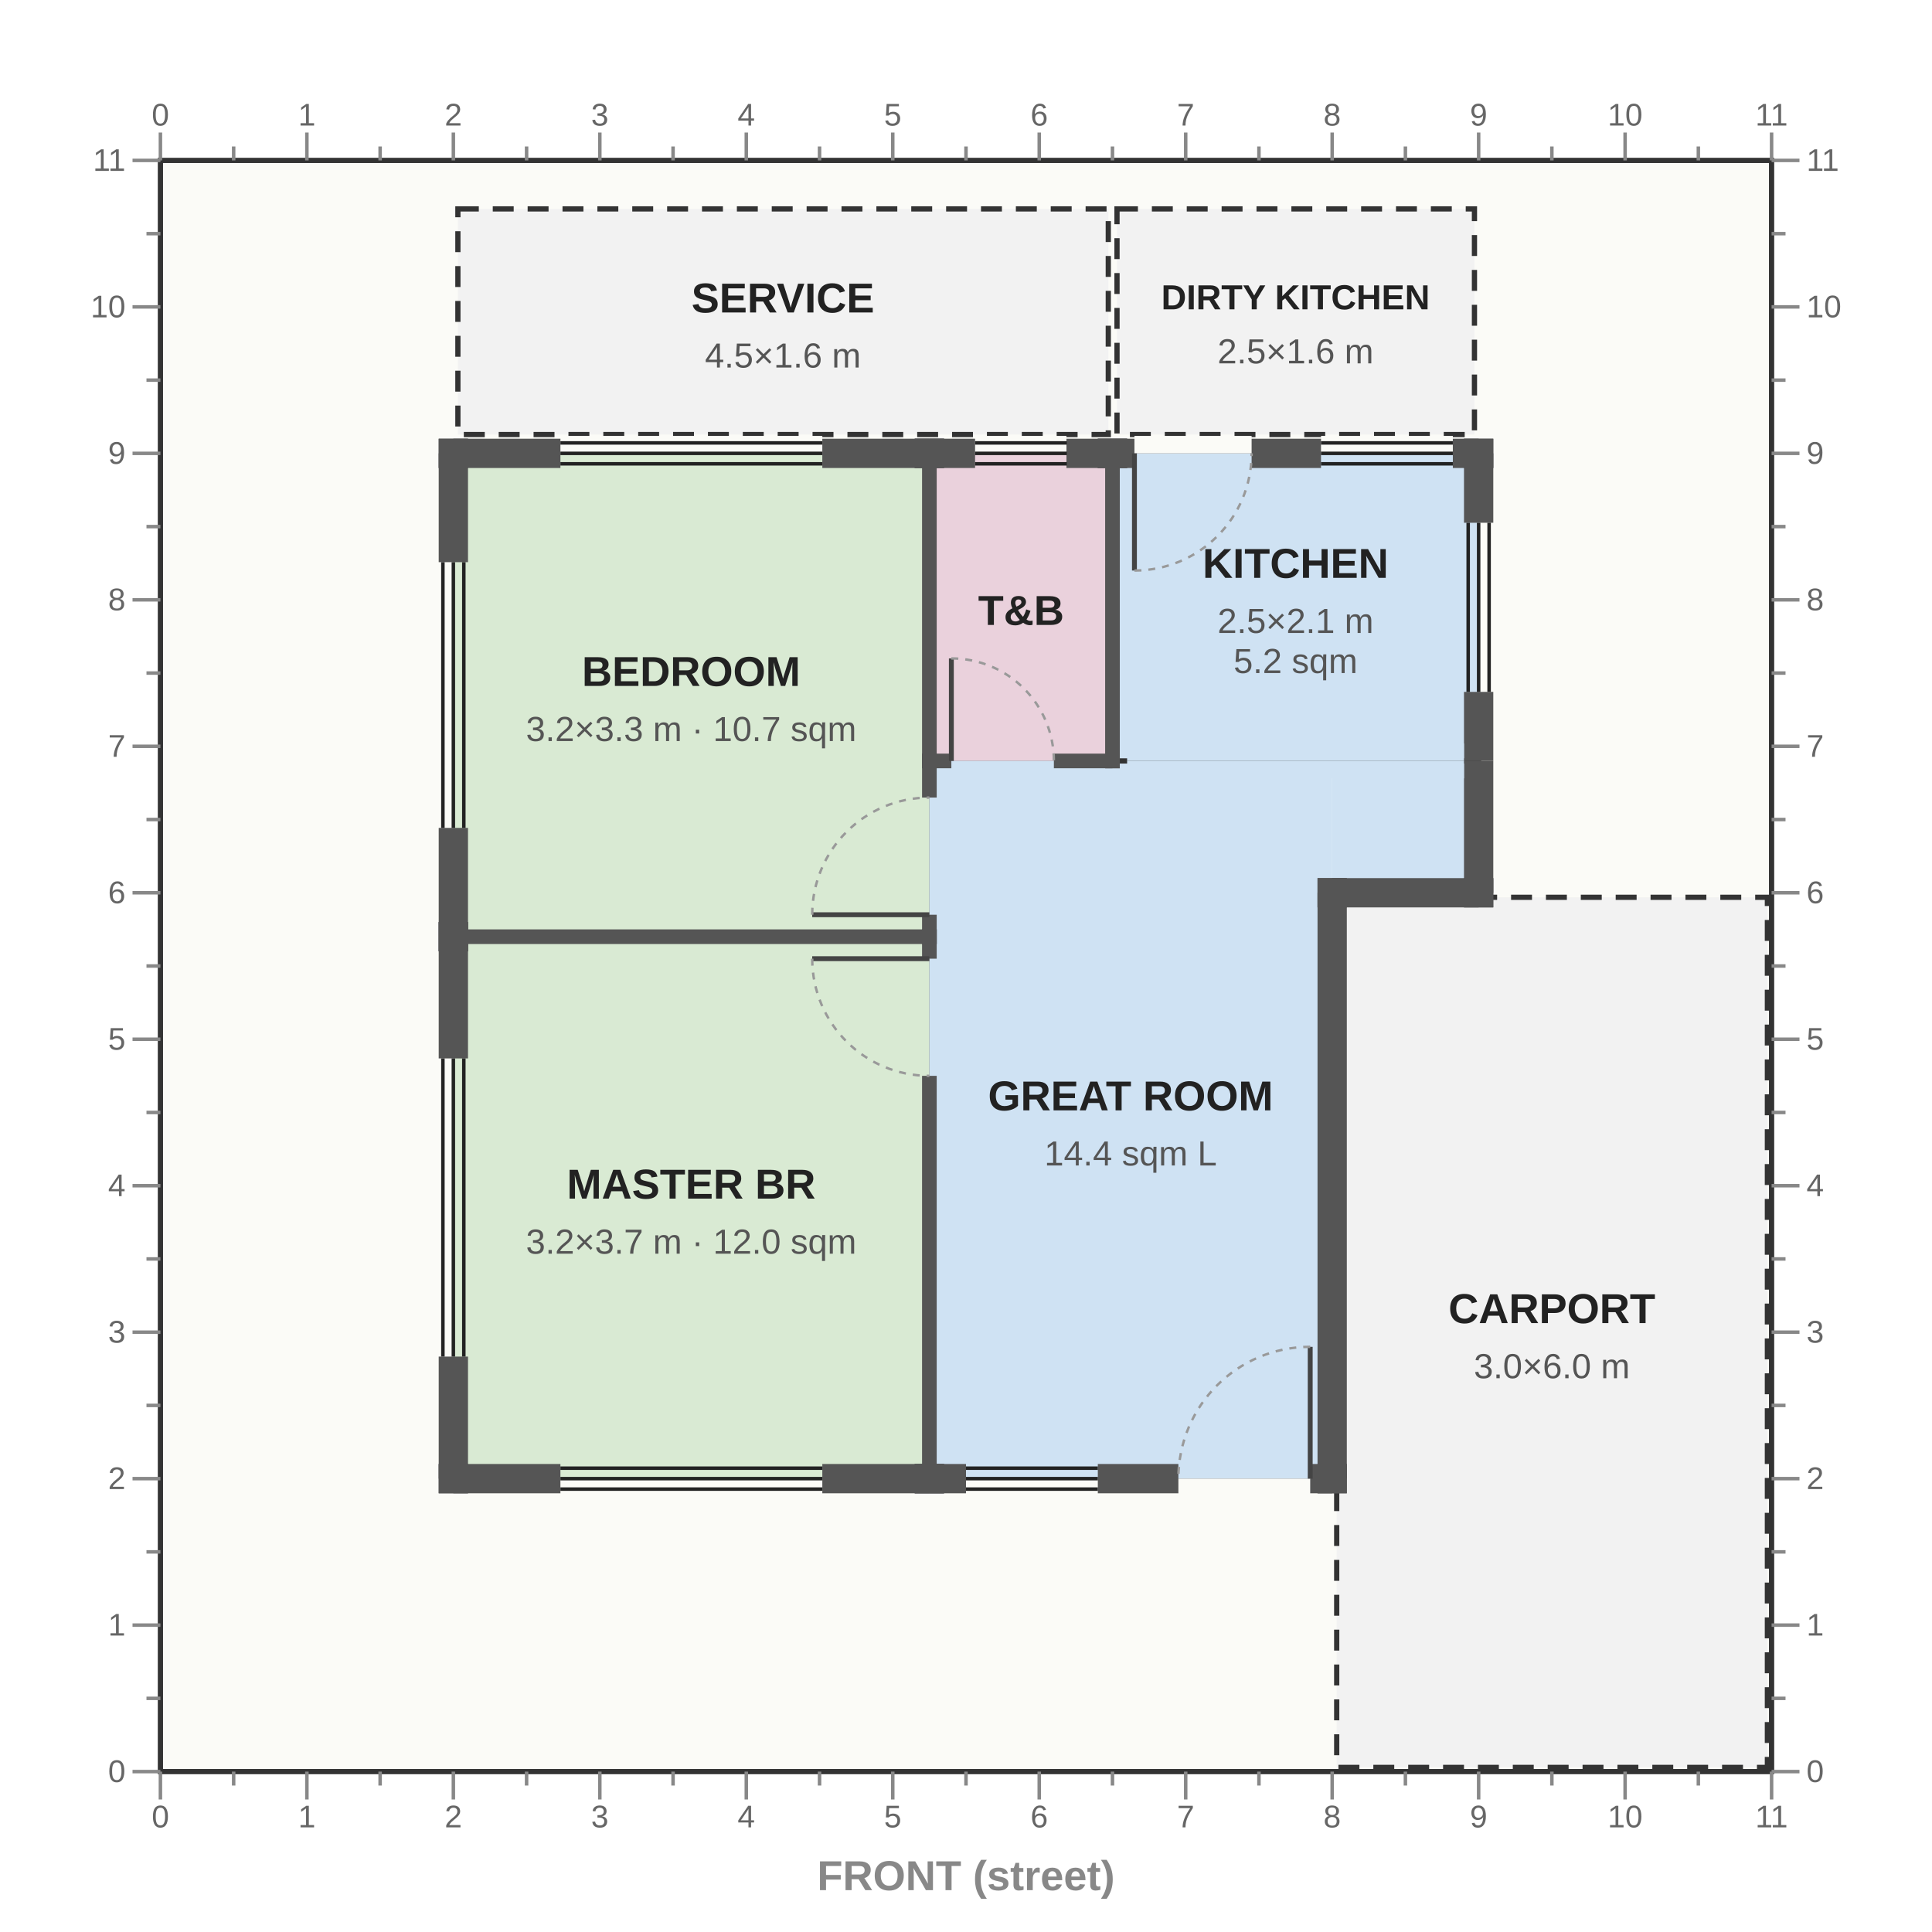
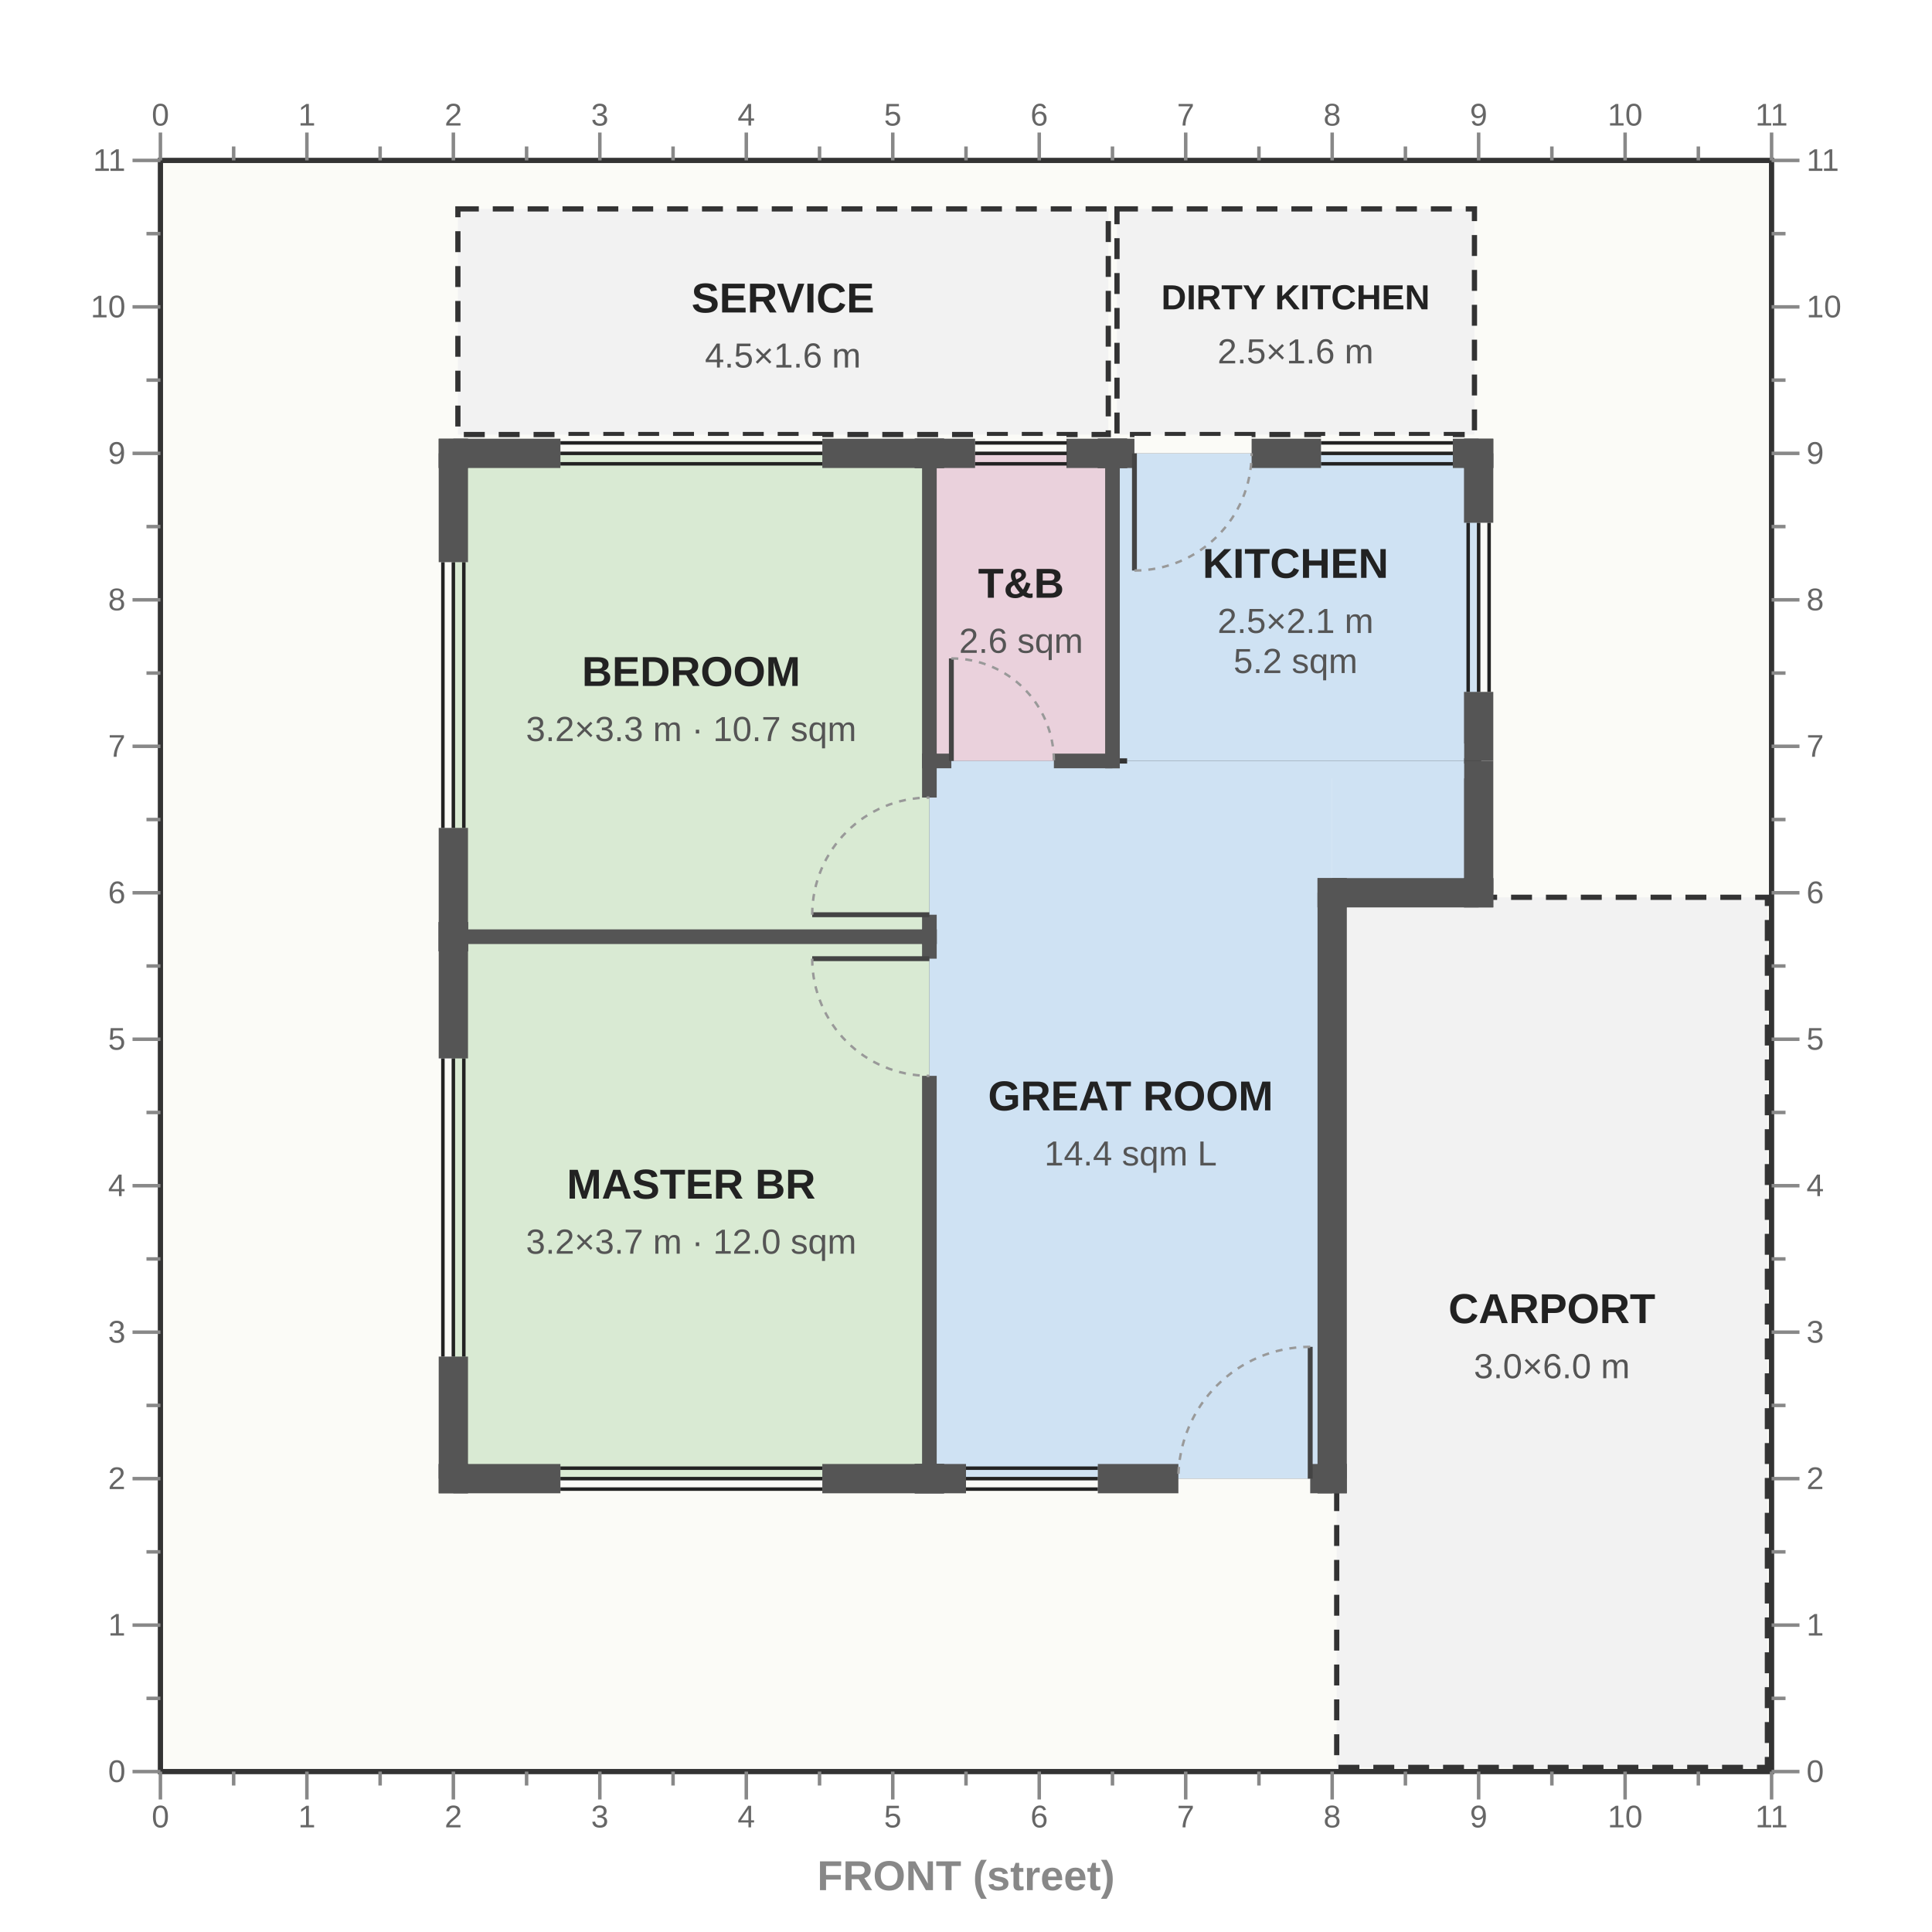
<svg xmlns="http://www.w3.org/2000/svg" width="554" height="554" viewBox="0 0 554 554">
  <rect x="0" y="0" width="554" height="554" fill="white" />
  <rect x="46.0" y="46.0" width="462.0" height="462.0" fill="#fbfbf7" stroke="#333" stroke-width="1.5" />
  <line x1="46.0" y1="46.0" x2="46.0" y2="38.0" stroke="#888" stroke-width="1" />
  <line x1="46.0" y1="508.0" x2="46.0" y2="516.0" stroke="#888" stroke-width="1" />
  <text x="46.0" y="36.0" text-anchor="middle" font-family="Arial" font-size="9" fill="#666">0</text>
  <text x="46.0" y="524.0" text-anchor="middle" font-family="Arial" font-size="9" fill="#666">0</text>
  <line x1="67.0" y1="46.0" x2="67.0" y2="42.0" stroke="#888" stroke-width="1" />
  <line x1="67.0" y1="508.0" x2="67.0" y2="512.0" stroke="#888" stroke-width="1" />
  <line x1="88.0" y1="46.0" x2="88.0" y2="38.0" stroke="#888" stroke-width="1" />
  <line x1="88.0" y1="508.0" x2="88.0" y2="516.0" stroke="#888" stroke-width="1" />
  <text x="88.0" y="36.0" text-anchor="middle" font-family="Arial" font-size="9" fill="#666">1</text>
  <text x="88.0" y="524.0" text-anchor="middle" font-family="Arial" font-size="9" fill="#666">1</text>
  <line x1="109.0" y1="46.0" x2="109.0" y2="42.0" stroke="#888" stroke-width="1" />
  <line x1="109.0" y1="508.0" x2="109.0" y2="512.0" stroke="#888" stroke-width="1" />
  <line x1="130.0" y1="46.0" x2="130.0" y2="38.0" stroke="#888" stroke-width="1" />
  <line x1="130.0" y1="508.0" x2="130.0" y2="516.0" stroke="#888" stroke-width="1" />
  <text x="130.0" y="36.0" text-anchor="middle" font-family="Arial" font-size="9" fill="#666">2</text>
  <text x="130.0" y="524.0" text-anchor="middle" font-family="Arial" font-size="9" fill="#666">2</text>
  <line x1="151.0" y1="46.0" x2="151.0" y2="42.0" stroke="#888" stroke-width="1" />
  <line x1="151.0" y1="508.0" x2="151.0" y2="512.0" stroke="#888" stroke-width="1" />
  <line x1="172.0" y1="46.0" x2="172.0" y2="38.0" stroke="#888" stroke-width="1" />
  <line x1="172.0" y1="508.0" x2="172.0" y2="516.0" stroke="#888" stroke-width="1" />
  <text x="172.0" y="36.0" text-anchor="middle" font-family="Arial" font-size="9" fill="#666">3</text>
  <text x="172.0" y="524.0" text-anchor="middle" font-family="Arial" font-size="9" fill="#666">3</text>
  <line x1="193.0" y1="46.0" x2="193.0" y2="42.0" stroke="#888" stroke-width="1" />
  <line x1="193.0" y1="508.0" x2="193.0" y2="512.0" stroke="#888" stroke-width="1" />
  <line x1="214.0" y1="46.0" x2="214.0" y2="38.0" stroke="#888" stroke-width="1" />
  <line x1="214.0" y1="508.0" x2="214.0" y2="516.0" stroke="#888" stroke-width="1" />
  <text x="214.0" y="36.0" text-anchor="middle" font-family="Arial" font-size="9" fill="#666">4</text>
  <text x="214.0" y="524.0" text-anchor="middle" font-family="Arial" font-size="9" fill="#666">4</text>
  <line x1="235.0" y1="46.0" x2="235.0" y2="42.0" stroke="#888" stroke-width="1" />
  <line x1="235.0" y1="508.0" x2="235.0" y2="512.0" stroke="#888" stroke-width="1" />
  <line x1="256.0" y1="46.0" x2="256.0" y2="38.0" stroke="#888" stroke-width="1" />
  <line x1="256.0" y1="508.0" x2="256.0" y2="516.0" stroke="#888" stroke-width="1" />
  <text x="256.0" y="36.0" text-anchor="middle" font-family="Arial" font-size="9" fill="#666">5</text>
  <text x="256.0" y="524.0" text-anchor="middle" font-family="Arial" font-size="9" fill="#666">5</text>
  <line x1="277.0" y1="46.0" x2="277.0" y2="42.0" stroke="#888" stroke-width="1" />
  <line x1="277.0" y1="508.0" x2="277.0" y2="512.0" stroke="#888" stroke-width="1" />
  <line x1="298.0" y1="46.0" x2="298.0" y2="38.0" stroke="#888" stroke-width="1" />
  <line x1="298.0" y1="508.0" x2="298.0" y2="516.0" stroke="#888" stroke-width="1" />
  <text x="298.0" y="36.0" text-anchor="middle" font-family="Arial" font-size="9" fill="#666">6</text>
  <text x="298.0" y="524.0" text-anchor="middle" font-family="Arial" font-size="9" fill="#666">6</text>
  <line x1="319.0" y1="46.0" x2="319.0" y2="42.0" stroke="#888" stroke-width="1" />
  <line x1="319.0" y1="508.0" x2="319.0" y2="512.0" stroke="#888" stroke-width="1" />
  <line x1="340.0" y1="46.0" x2="340.0" y2="38.0" stroke="#888" stroke-width="1" />
  <line x1="340.0" y1="508.0" x2="340.0" y2="516.0" stroke="#888" stroke-width="1" />
  <text x="340.0" y="36.0" text-anchor="middle" font-family="Arial" font-size="9" fill="#666">7</text>
  <text x="340.0" y="524.0" text-anchor="middle" font-family="Arial" font-size="9" fill="#666">7</text>
  <line x1="361.0" y1="46.0" x2="361.0" y2="42.0" stroke="#888" stroke-width="1" />
  <line x1="361.0" y1="508.0" x2="361.0" y2="512.0" stroke="#888" stroke-width="1" />
  <line x1="382.0" y1="46.0" x2="382.0" y2="38.0" stroke="#888" stroke-width="1" />
  <line x1="382.0" y1="508.0" x2="382.0" y2="516.0" stroke="#888" stroke-width="1" />
  <text x="382.0" y="36.0" text-anchor="middle" font-family="Arial" font-size="9" fill="#666">8</text>
  <text x="382.0" y="524.0" text-anchor="middle" font-family="Arial" font-size="9" fill="#666">8</text>
  <line x1="403.0" y1="46.0" x2="403.0" y2="42.0" stroke="#888" stroke-width="1" />
  <line x1="403.0" y1="508.0" x2="403.0" y2="512.0" stroke="#888" stroke-width="1" />
  <line x1="424.0" y1="46.0" x2="424.0" y2="38.0" stroke="#888" stroke-width="1" />
  <line x1="424.0" y1="508.0" x2="424.0" y2="516.0" stroke="#888" stroke-width="1" />
  <text x="424.0" y="36.0" text-anchor="middle" font-family="Arial" font-size="9" fill="#666">9</text>
  <text x="424.0" y="524.0" text-anchor="middle" font-family="Arial" font-size="9" fill="#666">9</text>
  <line x1="445.0" y1="46.0" x2="445.0" y2="42.0" stroke="#888" stroke-width="1" />
  <line x1="445.0" y1="508.0" x2="445.0" y2="512.0" stroke="#888" stroke-width="1" />
  <line x1="466.0" y1="46.0" x2="466.0" y2="38.0" stroke="#888" stroke-width="1" />
  <line x1="466.0" y1="508.0" x2="466.0" y2="516.0" stroke="#888" stroke-width="1" />
  <text x="466.0" y="36.0" text-anchor="middle" font-family="Arial" font-size="9" fill="#666">10</text>
  <text x="466.0" y="524.0" text-anchor="middle" font-family="Arial" font-size="9" fill="#666">10</text>
  <line x1="487.0" y1="46.0" x2="487.0" y2="42.0" stroke="#888" stroke-width="1" />
  <line x1="487.0" y1="508.0" x2="487.0" y2="512.0" stroke="#888" stroke-width="1" />
  <line x1="508.0" y1="46.0" x2="508.0" y2="38.0" stroke="#888" stroke-width="1" />
  <line x1="508.0" y1="508.0" x2="508.0" y2="516.0" stroke="#888" stroke-width="1" />
  <text x="508.0" y="36.0" text-anchor="middle" font-family="Arial" font-size="9" fill="#666">11</text>
  <text x="508.0" y="524.0" text-anchor="middle" font-family="Arial" font-size="9" fill="#666">11</text>
  <line x1="46.0" y1="508.0" x2="38.0" y2="508.0" stroke="#888" stroke-width="1" />
  <line x1="508.0" y1="508.0" x2="516.0" y2="508.0" stroke="#888" stroke-width="1" />
  <text x="36.0" y="511.0" text-anchor="end" font-family="Arial" font-size="9" fill="#666">0</text>
  <text x="518.0" y="511.0" text-anchor="start" font-family="Arial" font-size="9" fill="#666">0</text>
  <line x1="46.0" y1="487.0" x2="42.0" y2="487.0" stroke="#888" stroke-width="1" />
  <line x1="508.0" y1="487.0" x2="512.0" y2="487.0" stroke="#888" stroke-width="1" />
  <line x1="46.0" y1="466.0" x2="38.0" y2="466.0" stroke="#888" stroke-width="1" />
  <line x1="508.0" y1="466.0" x2="516.0" y2="466.0" stroke="#888" stroke-width="1" />
  <text x="36.0" y="469.0" text-anchor="end" font-family="Arial" font-size="9" fill="#666">1</text>
  <text x="518.0" y="469.0" text-anchor="start" font-family="Arial" font-size="9" fill="#666">1</text>
  <line x1="46.0" y1="445.0" x2="42.0" y2="445.0" stroke="#888" stroke-width="1" />
  <line x1="508.0" y1="445.0" x2="512.0" y2="445.0" stroke="#888" stroke-width="1" />
  <line x1="46.0" y1="424.0" x2="38.0" y2="424.0" stroke="#888" stroke-width="1" />
  <line x1="508.0" y1="424.0" x2="516.0" y2="424.0" stroke="#888" stroke-width="1" />
  <text x="36.0" y="427.0" text-anchor="end" font-family="Arial" font-size="9" fill="#666">2</text>
  <text x="518.0" y="427.0" text-anchor="start" font-family="Arial" font-size="9" fill="#666">2</text>
  <line x1="46.0" y1="403.0" x2="42.0" y2="403.0" stroke="#888" stroke-width="1" />
  <line x1="508.0" y1="403.0" x2="512.0" y2="403.0" stroke="#888" stroke-width="1" />
  <line x1="46.0" y1="382.0" x2="38.0" y2="382.0" stroke="#888" stroke-width="1" />
  <line x1="508.0" y1="382.0" x2="516.0" y2="382.0" stroke="#888" stroke-width="1" />
  <text x="36.0" y="385.0" text-anchor="end" font-family="Arial" font-size="9" fill="#666">3</text>
  <text x="518.0" y="385.0" text-anchor="start" font-family="Arial" font-size="9" fill="#666">3</text>
  <line x1="46.0" y1="361.0" x2="42.0" y2="361.0" stroke="#888" stroke-width="1" />
  <line x1="508.0" y1="361.0" x2="512.0" y2="361.0" stroke="#888" stroke-width="1" />
  <line x1="46.0" y1="340.0" x2="38.0" y2="340.0" stroke="#888" stroke-width="1" />
  <line x1="508.0" y1="340.0" x2="516.0" y2="340.0" stroke="#888" stroke-width="1" />
  <text x="36.0" y="343.0" text-anchor="end" font-family="Arial" font-size="9" fill="#666">4</text>
  <text x="518.0" y="343.0" text-anchor="start" font-family="Arial" font-size="9" fill="#666">4</text>
  <line x1="46.0" y1="319.0" x2="42.0" y2="319.0" stroke="#888" stroke-width="1" />
  <line x1="508.0" y1="319.0" x2="512.0" y2="319.0" stroke="#888" stroke-width="1" />
  <line x1="46.0" y1="298.0" x2="38.0" y2="298.0" stroke="#888" stroke-width="1" />
  <line x1="508.0" y1="298.0" x2="516.0" y2="298.0" stroke="#888" stroke-width="1" />
  <text x="36.0" y="301.0" text-anchor="end" font-family="Arial" font-size="9" fill="#666">5</text>
  <text x="518.0" y="301.0" text-anchor="start" font-family="Arial" font-size="9" fill="#666">5</text>
  <line x1="46.0" y1="277.0" x2="42.0" y2="277.0" stroke="#888" stroke-width="1" />
  <line x1="508.0" y1="277.0" x2="512.0" y2="277.0" stroke="#888" stroke-width="1" />
  <line x1="46.0" y1="256.0" x2="38.0" y2="256.0" stroke="#888" stroke-width="1" />
  <line x1="508.0" y1="256.0" x2="516.0" y2="256.0" stroke="#888" stroke-width="1" />
  <text x="36.0" y="259.0" text-anchor="end" font-family="Arial" font-size="9" fill="#666">6</text>
  <text x="518.0" y="259.0" text-anchor="start" font-family="Arial" font-size="9" fill="#666">6</text>
  <line x1="46.0" y1="235.0" x2="42.0" y2="235.0" stroke="#888" stroke-width="1" />
  <line x1="508.0" y1="235.0" x2="512.0" y2="235.0" stroke="#888" stroke-width="1" />
  <line x1="46.0" y1="214.0" x2="38.0" y2="214.0" stroke="#888" stroke-width="1" />
  <line x1="508.0" y1="214.0" x2="516.0" y2="214.0" stroke="#888" stroke-width="1" />
  <text x="36.0" y="217.0" text-anchor="end" font-family="Arial" font-size="9" fill="#666">7</text>
  <text x="518.0" y="217.0" text-anchor="start" font-family="Arial" font-size="9" fill="#666">7</text>
  <line x1="46.0" y1="193.0" x2="42.0" y2="193.0" stroke="#888" stroke-width="1" />
  <line x1="508.0" y1="193.0" x2="512.0" y2="193.0" stroke="#888" stroke-width="1" />
  <line x1="46.0" y1="172.0" x2="38.0" y2="172.0" stroke="#888" stroke-width="1" />
  <line x1="508.0" y1="172.0" x2="516.0" y2="172.0" stroke="#888" stroke-width="1" />
  <text x="36.0" y="175.0" text-anchor="end" font-family="Arial" font-size="9" fill="#666">8</text>
  <text x="518.0" y="175.0" text-anchor="start" font-family="Arial" font-size="9" fill="#666">8</text>
  <line x1="46.0" y1="151.0" x2="42.0" y2="151.0" stroke="#888" stroke-width="1" />
  <line x1="508.0" y1="151.0" x2="512.0" y2="151.0" stroke="#888" stroke-width="1" />
  <line x1="46.0" y1="130.0" x2="38.0" y2="130.0" stroke="#888" stroke-width="1" />
  <line x1="508.0" y1="130.0" x2="516.0" y2="130.0" stroke="#888" stroke-width="1" />
  <text x="36.0" y="133.0" text-anchor="end" font-family="Arial" font-size="9" fill="#666">9</text>
  <text x="518.0" y="133.0" text-anchor="start" font-family="Arial" font-size="9" fill="#666">9</text>
  <line x1="46.0" y1="109.0" x2="42.0" y2="109.0" stroke="#888" stroke-width="1" />
  <line x1="508.0" y1="109.0" x2="512.0" y2="109.0" stroke="#888" stroke-width="1" />
  <line x1="46.0" y1="88.0" x2="38.0" y2="88.0" stroke="#888" stroke-width="1" />
  <line x1="508.0" y1="88.0" x2="516.0" y2="88.0" stroke="#888" stroke-width="1" />
  <text x="36.0" y="91.0" text-anchor="end" font-family="Arial" font-size="9" fill="#666">10</text>
  <text x="518.0" y="91.0" text-anchor="start" font-family="Arial" font-size="9" fill="#666">10</text>
  <line x1="46.0" y1="67.0" x2="42.0" y2="67.0" stroke="#888" stroke-width="1" />
  <line x1="508.0" y1="67.0" x2="512.0" y2="67.0" stroke="#888" stroke-width="1" />
  <line x1="46.0" y1="46.0" x2="38.0" y2="46.0" stroke="#888" stroke-width="1" />
  <line x1="508.0" y1="46.0" x2="516.0" y2="46.0" stroke="#888" stroke-width="1" />
  <text x="36.0" y="49.0" text-anchor="end" font-family="Arial" font-size="9" fill="#666">11</text>
  <text x="518.0" y="49.0" text-anchor="start" font-family="Arial" font-size="9" fill="#666">11</text>
  <rect x="130.0" y="130.0" width="294.0" height="294.0" fill="none" stroke="#9aa" stroke-width="1" stroke-dasharray="3 3" />
  <rect x="383.3" y="257.3" width="123.5" height="249.5" fill="#f2f2f2" stroke="#333" stroke-width="1.5" stroke-dasharray="6 4" />
  <text x="445.0" y="379.4" text-anchor="middle" font-family="Arial" font-size="12" font-weight="bold" fill="#222">CARPORT</text>
  <text x="445.0" y="395.2" text-anchor="middle" font-family="Arial" font-size="10" fill="#555">3.0×6.0 m</text>
  <rect x="320.3" y="59.9" width="102.5" height="64.7" fill="#f2f2f2" stroke="#333" stroke-width="1.5" stroke-dasharray="6 4" />
  <text x="371.5" y="88.7" text-anchor="middle" font-family="Arial" font-size="10" font-weight="bold" fill="#222">DIRTY KITCHEN</text>
  <text x="371.5" y="104.2" text-anchor="middle" font-family="Arial" font-size="10" fill="#555">2.5×1.6 m</text>
  <rect x="131.3" y="59.9" width="186.5" height="64.7" fill="#f2f2f2" stroke="#333" stroke-width="1.5" stroke-dasharray="6 4" />
  <text x="224.5" y="89.6" text-anchor="middle" font-family="Arial" font-size="12" font-weight="bold" fill="#222">SERVICE</text>
  <text x="224.5" y="105.4" text-anchor="middle" font-family="Arial" font-size="10" fill="#555">4.5×1.6 m</text>
  <rect x="130.0" y="268.6" width="136.5" height="155.4" fill="#d9ead3" stroke="#333" stroke-width="1.5" />
  <text x="198.2" y="343.7" text-anchor="middle" font-family="Arial" font-size="12" font-weight="bold" fill="#222">MASTER BR</text>
  <text x="198.2" y="359.5" text-anchor="middle" font-family="Arial" font-size="10" fill="#555">3.2×3.7 m · 12.0 sqm</text>
  <rect x="130.0" y="130.0" width="136.5" height="138.6" fill="#d9ead3" stroke="#333" stroke-width="1.5" />
  <text x="198.2" y="196.7" text-anchor="middle" font-family="Arial" font-size="12" font-weight="bold" fill="#222">BEDROOM</text>
  <text x="198.2" y="212.5" text-anchor="middle" font-family="Arial" font-size="10" fill="#555">3.2×3.3 m · 10.7 sqm</text>
  <rect x="266.5" y="130.0" width="52.5" height="88.2" fill="#ead1dc" stroke="#333" stroke-width="1.5" />
-   <text x="292.8" y="179.2" text-anchor="middle" font-family="Arial" font-size="12" font-weight="bold" fill="#222">T&amp;B</text>
+   <text x="292.8" y="171.4" text-anchor="middle" font-family="Arial" font-size="12" font-weight="bold" fill="#222">T&amp;B</text>
+   <text x="292.8" y="187.2" text-anchor="middle" font-family="Arial" font-size="10" fill="#555">2.6 sqm</text>
  <rect x="266.5" y="218.2" width="115.5" height="205.8" fill="#cfe2f3" stroke="none" />
  <rect x="382.0" y="218.2" width="42.0" height="37.8" fill="#cfe2f3" stroke="none" />
  <text x="324.2" y="318.4" text-anchor="middle" font-family="Arial" font-size="12" font-weight="bold" fill="#222">GREAT ROOM</text>
  <text x="324.2" y="334.2" text-anchor="middle" font-family="Arial" font-size="10" fill="#555">14.4 sqm L</text>
  <rect x="319.0" y="130.0" width="105.0" height="88.2" fill="#cfe2f3" stroke="#333" stroke-width="1.5" />
  <text x="371.5" y="165.7" text-anchor="middle" font-family="Arial" font-size="12" font-weight="bold" fill="#222">KITCHEN</text>
  <text x="371.5" y="181.5" text-anchor="middle" font-family="Arial" font-size="10" fill="#555">2.5×2.1 m</text>
  <text x="371.5" y="193.0" text-anchor="middle" font-family="Arial" font-size="10" fill="#555">5.2 sqm</text>
  <text x="277.0" y="542.0" text-anchor="middle" font-family="Arial" font-size="12" font-weight="bold" fill="#888">FRONT (street)</text>
  <rect x="130.00" y="266.50" width="136.50" height="4.20" fill="#555" stroke="none" />
  <rect x="264.40" y="268.60" width="4.20" height="155.40" fill="#555" stroke="none" />
  <rect x="264.40" y="130.00" width="4.20" height="88.20" fill="#555" stroke="none" />
  <rect x="264.40" y="218.20" width="4.20" height="50.40" fill="#555" stroke="none" />
  <rect x="266.50" y="216.10" width="52.50" height="4.20" fill="#555" stroke="none" />
  <rect x="316.90" y="130.00" width="4.20" height="88.20" fill="#555" stroke="none" />
  <rect x="377.80" y="256.00" width="8.40" height="168.00" fill="#555" stroke="none" />
  <rect x="382.00" y="251.80" width="42.00" height="8.40" fill="#555" stroke="none" />
  <rect x="130.00" y="419.80" width="136.50" height="8.40" fill="#555" stroke="none" />
  <rect x="125.80" y="268.60" width="8.40" height="155.40" fill="#555" stroke="none" />
  <rect x="130.00" y="125.80" width="136.50" height="8.40" fill="#555" stroke="none" />
  <rect x="125.80" y="130.00" width="8.40" height="138.60" fill="#555" stroke="none" />
  <rect x="266.50" y="125.80" width="52.50" height="8.40" fill="#555" stroke="none" />
  <rect x="266.50" y="419.80" width="115.50" height="8.40" fill="#555" stroke="none" />
  <rect x="419.80" y="218.20" width="8.40" height="37.80" fill="#555" stroke="none" />
  <rect x="319.00" y="125.80" width="105.00" height="8.40" fill="#555" stroke="none" />
  <rect x="419.80" y="130.00" width="8.40" height="88.20" fill="#555" stroke="none" />
  <rect x="125.80" y="264.40" width="8.40" height="8.40" fill="#555" stroke="none" />
  <rect x="264.40" y="266.50" width="4.20" height="4.20" fill="#555" stroke="none" />
  <rect x="262.30" y="419.80" width="8.40" height="8.40" fill="#555" stroke="none" />
  <rect x="264.40" y="266.50" width="4.20" height="4.20" fill="#555" stroke="none" />
  <rect x="264.40" y="216.10" width="4.20" height="4.20" fill="#555" stroke="none" />
  <rect x="262.30" y="125.80" width="8.40" height="8.40" fill="#555" stroke="none" />
  <rect x="264.40" y="266.50" width="4.20" height="4.20" fill="#555" stroke="none" />
  <rect x="264.40" y="216.10" width="4.20" height="4.20" fill="#555" stroke="none" />
  <rect x="264.40" y="216.10" width="4.20" height="4.20" fill="#555" stroke="none" />
  <rect x="316.90" y="216.10" width="4.20" height="4.20" fill="#555" stroke="none" />
  <rect x="316.90" y="216.10" width="4.20" height="4.20" fill="#555" stroke="none" />
  <rect x="314.80" y="125.80" width="8.40" height="8.40" fill="#555" stroke="none" />
  <rect x="377.80" y="419.80" width="8.40" height="8.40" fill="#555" stroke="none" />
  <rect x="377.80" y="251.80" width="8.40" height="8.40" fill="#555" stroke="none" />
  <rect x="377.80" y="251.80" width="8.40" height="8.40" fill="#555" stroke="none" />
  <rect x="419.80" y="251.80" width="8.40" height="8.40" fill="#555" stroke="none" />
  <rect x="125.80" y="419.80" width="8.40" height="8.40" fill="#555" stroke="none" />
  <rect x="262.30" y="419.80" width="8.40" height="8.40" fill="#555" stroke="none" />
  <rect x="125.80" y="419.80" width="8.40" height="8.40" fill="#555" stroke="none" />
  <rect x="125.80" y="264.40" width="8.40" height="8.40" fill="#555" stroke="none" />
  <rect x="125.80" y="125.80" width="8.40" height="8.40" fill="#555" stroke="none" />
  <rect x="262.30" y="125.80" width="8.40" height="8.40" fill="#555" stroke="none" />
  <rect x="125.80" y="264.40" width="8.40" height="8.40" fill="#555" stroke="none" />
  <rect x="125.80" y="125.80" width="8.40" height="8.40" fill="#555" stroke="none" />
  <rect x="262.30" y="125.80" width="8.40" height="8.40" fill="#555" stroke="none" />
  <rect x="314.80" y="125.80" width="8.40" height="8.40" fill="#555" stroke="none" />
  <rect x="262.30" y="419.80" width="8.40" height="8.40" fill="#555" stroke="none" />
  <rect x="377.80" y="419.80" width="8.40" height="8.40" fill="#555" stroke="none" />
  <rect x="419.80" y="251.80" width="8.40" height="8.40" fill="#555" stroke="none" />
  <rect x="314.80" y="125.80" width="8.40" height="8.40" fill="#555" stroke="none" />
  <rect x="419.80" y="125.80" width="8.40" height="8.40" fill="#555" stroke="none" />
  <rect x="419.80" y="125.80" width="8.40" height="8.40" fill="#555" stroke="none" />
  <rect x="323.2" y="213.2" width="96.6" height="5.0" fill="#cfe2f3" stroke="none" />
  <rect x="323.2" y="218.2" width="96.6" height="5.0" fill="#cfe2f3" stroke="none" />
  <rect x="261.5" y="274.9" width="5.0" height="33.6" fill="#d9ead3" stroke="none" />
  <rect x="266.5" y="274.9" width="5.0" height="33.6" fill="#cfe2f3" stroke="none" />
  <line x1="266.5" y1="274.9" x2="232.9" y2="274.9" stroke="#444" stroke-width="1.4" />
  <path d="M 232.9 274.9 A 33.6 33.6 0 0 0 266.5 308.5" fill="none" stroke="#999" stroke-width="0.7" stroke-dasharray="2 2" />
  <rect x="261.5" y="228.7" width="5.0" height="33.6" fill="#d9ead3" stroke="none" />
  <rect x="266.5" y="228.7" width="5.0" height="33.6" fill="#cfe2f3" stroke="none" />
  <line x1="266.5" y1="262.3" x2="232.9" y2="262.3" stroke="#444" stroke-width="1.4" />
  <path d="M 232.9 262.3 A 33.6 33.6 0 0 1 266.5 228.7" fill="none" stroke="#999" stroke-width="0.7" stroke-dasharray="2 2" />
  <rect x="272.8" y="213.2" width="29.4" height="5.0" fill="#ead1dc" stroke="none" />
  <rect x="272.8" y="218.2" width="29.4" height="5.0" fill="#cfe2f3" stroke="none" />
  <line x1="272.8" y1="218.2" x2="272.8" y2="188.8" stroke="#444" stroke-width="1.4" />
  <path d="M 272.8 188.8 A 29.4 29.4 0 0 1 302.2 218.2" fill="none" stroke="#999" stroke-width="0.7" stroke-dasharray="2 2" />
  <rect x="337.9" y="419.0" width="37.8" height="5.0" fill="#cfe2f3" stroke="none" />
  <rect x="337.9" y="424.0" width="37.8" height="5.0" fill="#fbfbf7" stroke="none" />
  <line x1="375.7" y1="424.0" x2="375.7" y2="386.2" stroke="#444" stroke-width="1.4" />
  <path d="M 375.7 386.2 A 37.8 37.8 0 0 0 337.9 424.0" fill="none" stroke="#999" stroke-width="0.7" stroke-dasharray="2 2" />
  <rect x="325.3" y="130.0" width="33.6" height="5.0" fill="#cfe2f3" stroke="none" />
  <rect x="325.3" y="125.0" width="33.6" height="5.0" fill="#fbfbf7" stroke="none" />
  <line x1="325.3" y1="130.0" x2="325.3" y2="163.6" stroke="#444" stroke-width="1.4" />
  <path d="M 325.3 163.6 A 33.6 33.6 0 0 0 358.9 130.0" fill="none" stroke="#999" stroke-width="0.7" stroke-dasharray="2 2" />
  <rect x="130.0" y="303.5" width="5.0" height="85.5" fill="#d9ead3" stroke="none" />
  <rect x="125.0" y="303.5" width="5.0" height="85.5" fill="#fbfbf7" stroke="none" />
  <line x1="127.0" y1="389.0" x2="127.0" y2="303.5" stroke="#222" stroke-width="1.0" />
  <line x1="130.0" y1="389.0" x2="130.0" y2="303.5" stroke="#222" stroke-width="1.0" />
  <line x1="133.0" y1="389.0" x2="133.0" y2="303.5" stroke="#222" stroke-width="1.0" />
  <rect x="160.7" y="419.0" width="75.1" height="5.0" fill="#d9ead3" stroke="none" />
  <rect x="160.7" y="424.0" width="75.1" height="5.0" fill="#fbfbf7" stroke="none" />
  <line x1="160.7" y1="421.0" x2="235.8" y2="421.0" stroke="#222" stroke-width="1.0" />
  <line x1="160.7" y1="424.0" x2="235.8" y2="424.0" stroke="#222" stroke-width="1.0" />
  <line x1="160.7" y1="427.0" x2="235.8" y2="427.0" stroke="#222" stroke-width="1.0" />
  <rect x="130.0" y="161.2" width="5.0" height="76.2" fill="#d9ead3" stroke="none" />
  <rect x="125.0" y="161.2" width="5.0" height="76.2" fill="#fbfbf7" stroke="none" />
  <line x1="127.0" y1="237.4" x2="127.0" y2="161.2" stroke="#222" stroke-width="1.0" />
  <line x1="130.0" y1="237.4" x2="130.0" y2="161.2" stroke="#222" stroke-width="1.0" />
  <line x1="133.0" y1="237.4" x2="133.0" y2="161.2" stroke="#222" stroke-width="1.0" />
  <rect x="160.7" y="130.0" width="75.1" height="5.0" fill="#d9ead3" stroke="none" />
  <rect x="160.7" y="125.0" width="75.1" height="5.0" fill="#fbfbf7" stroke="none" />
  <line x1="160.7" y1="127.0" x2="235.8" y2="127.0" stroke="#222" stroke-width="1.0" />
  <line x1="160.7" y1="130.0" x2="235.8" y2="130.0" stroke="#222" stroke-width="1.0" />
  <line x1="160.7" y1="133.0" x2="235.8" y2="133.0" stroke="#222" stroke-width="1.0" />
  <rect x="279.6" y="130.0" width="26.2" height="5.0" fill="#ead1dc" stroke="none" />
  <rect x="279.6" y="125.0" width="26.2" height="5.0" fill="#fbfbf7" stroke="none" />
  <line x1="279.6" y1="127.0" x2="305.9" y2="127.0" stroke="#222" stroke-width="1.0" />
  <line x1="279.6" y1="130.0" x2="305.9" y2="130.0" stroke="#222" stroke-width="1.0" />
  <line x1="279.6" y1="133.0" x2="305.9" y2="133.0" stroke="#222" stroke-width="1.0" />
  <rect x="277.0" y="419.0" width="37.8" height="5.0" fill="#cfe2f3" stroke="none" />
  <rect x="277.0" y="424.0" width="37.8" height="5.0" fill="#fbfbf7" stroke="none" />
  <line x1="277.0" y1="421.0" x2="314.8" y2="421.0" stroke="#222" stroke-width="1.0" />
  <line x1="277.0" y1="424.0" x2="314.8" y2="424.0" stroke="#222" stroke-width="1.0" />
  <line x1="277.0" y1="427.0" x2="314.8" y2="427.0" stroke="#222" stroke-width="1.0" />
  <rect x="419.0" y="149.9" width="5.0" height="48.5" fill="#cfe2f3" stroke="none" />
  <rect x="424.0" y="149.9" width="5.0" height="48.5" fill="#fbfbf7" stroke="none" />
  <line x1="421.0" y1="198.4" x2="421.0" y2="149.9" stroke="#222" stroke-width="1.0" />
  <line x1="424.0" y1="198.4" x2="424.0" y2="149.9" stroke="#222" stroke-width="1.0" />
  <line x1="427.0" y1="198.4" x2="427.0" y2="149.9" stroke="#222" stroke-width="1.0" />
  <rect x="378.8" y="130.0" width="37.8" height="5.0" fill="#cfe2f3" stroke="none" />
  <rect x="378.8" y="125.0" width="37.8" height="5.0" fill="#fbfbf7" stroke="none" />
  <line x1="378.8" y1="127.0" x2="416.6" y2="127.0" stroke="#222" stroke-width="1.0" />
  <line x1="378.8" y1="130.0" x2="416.6" y2="130.0" stroke="#222" stroke-width="1.0" />
  <line x1="378.8" y1="133.0" x2="416.6" y2="133.0" stroke="#222" stroke-width="1.0" />
</svg>
